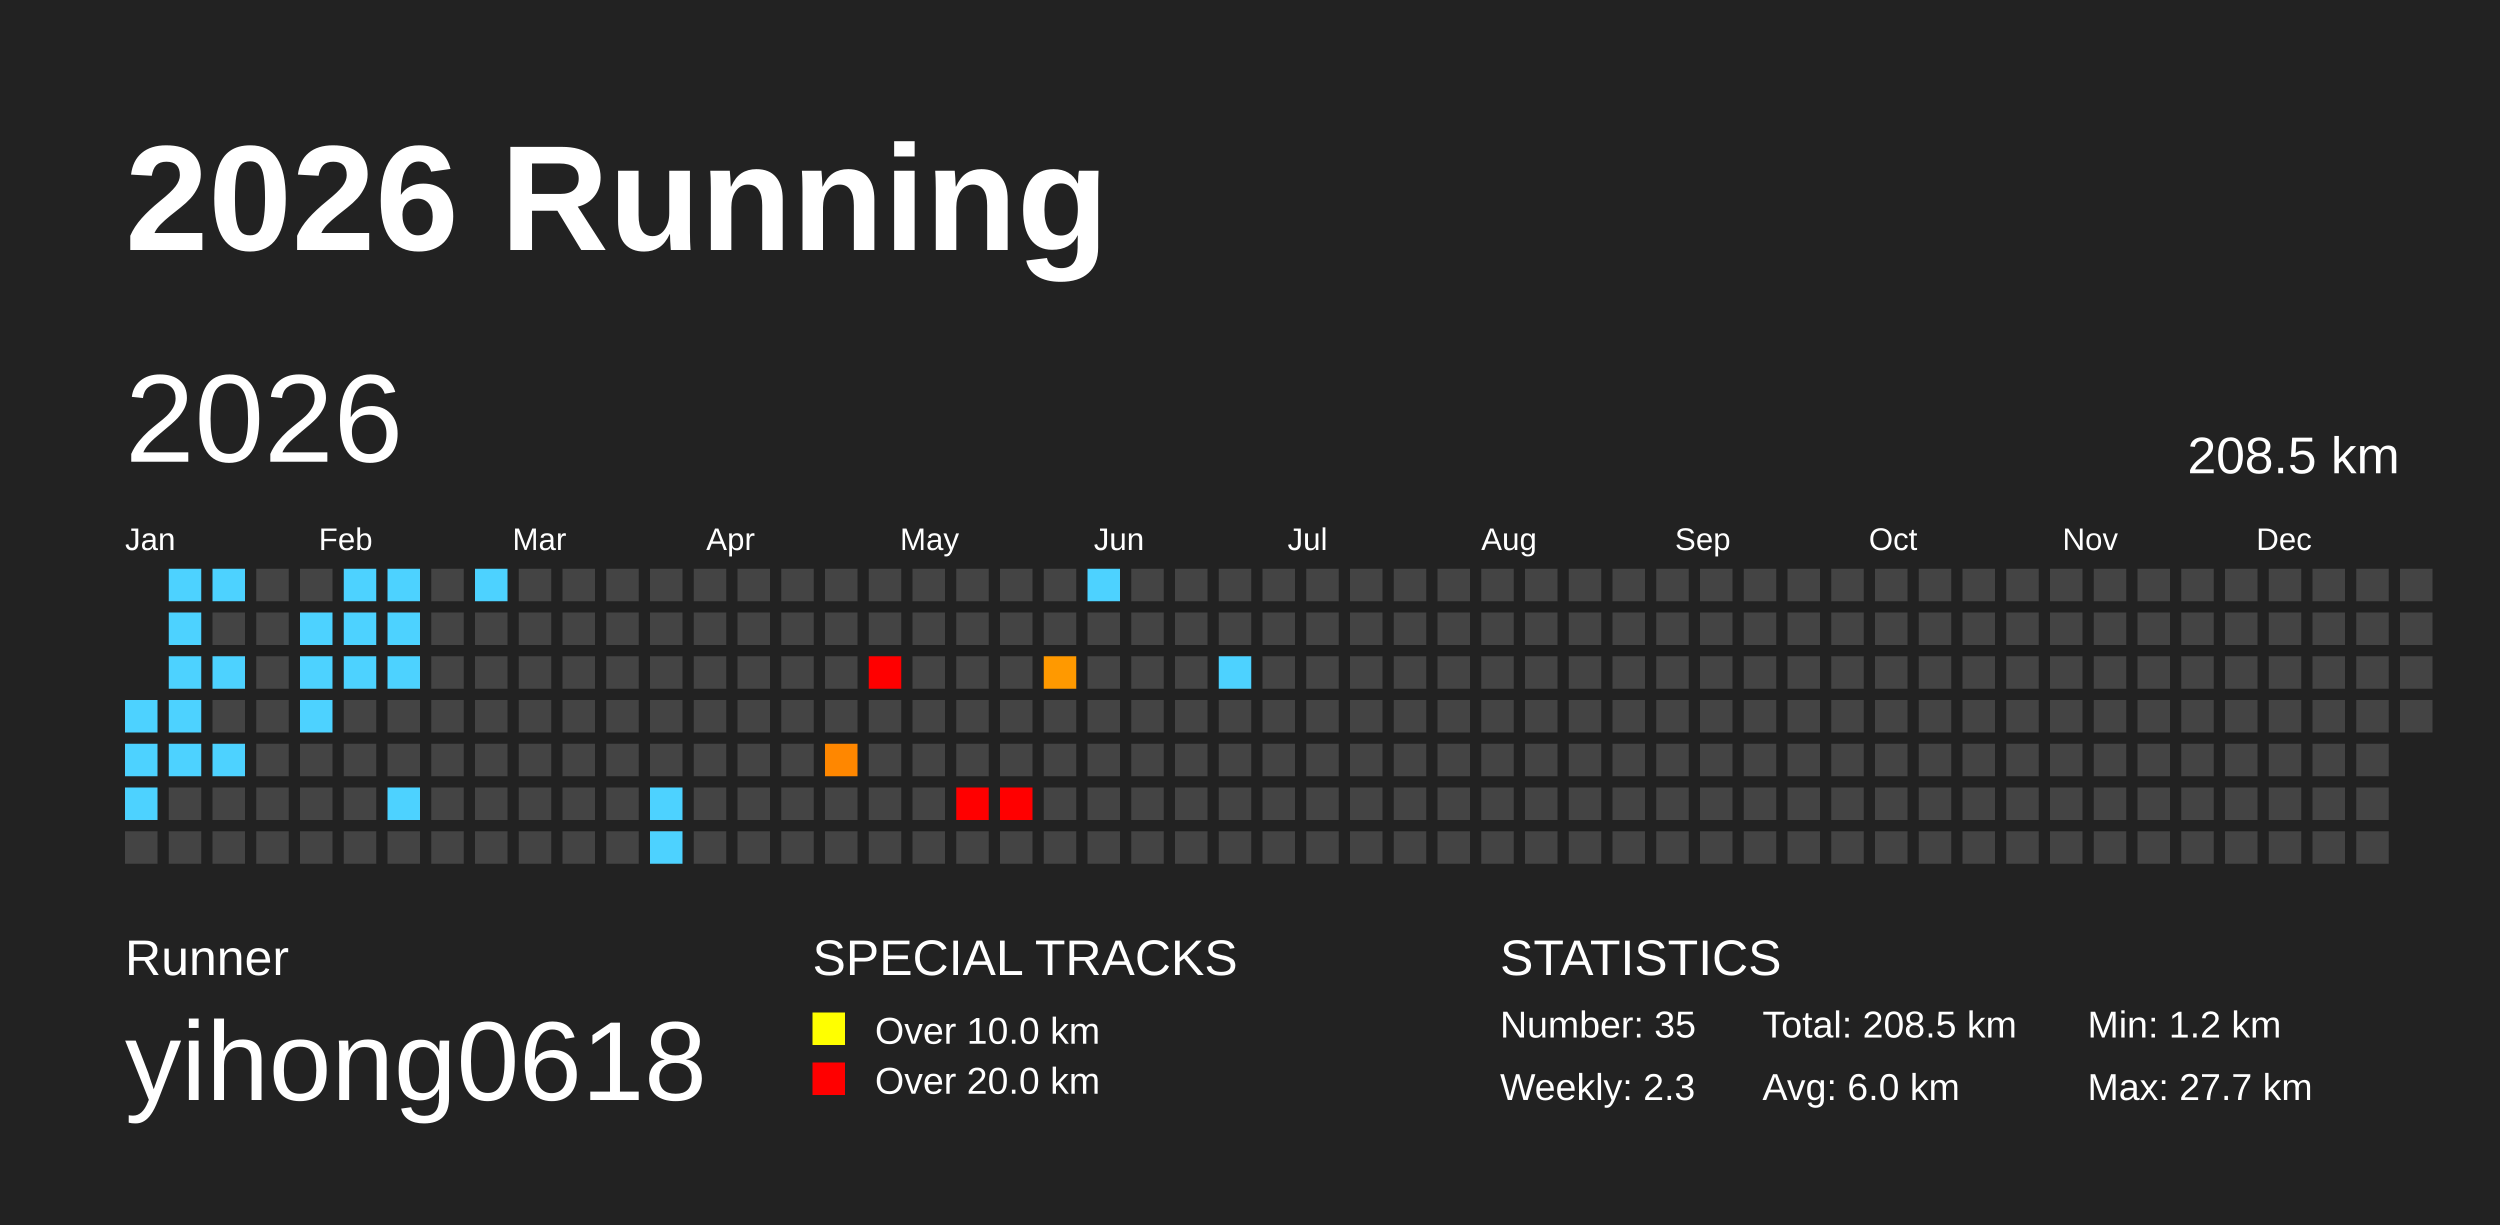
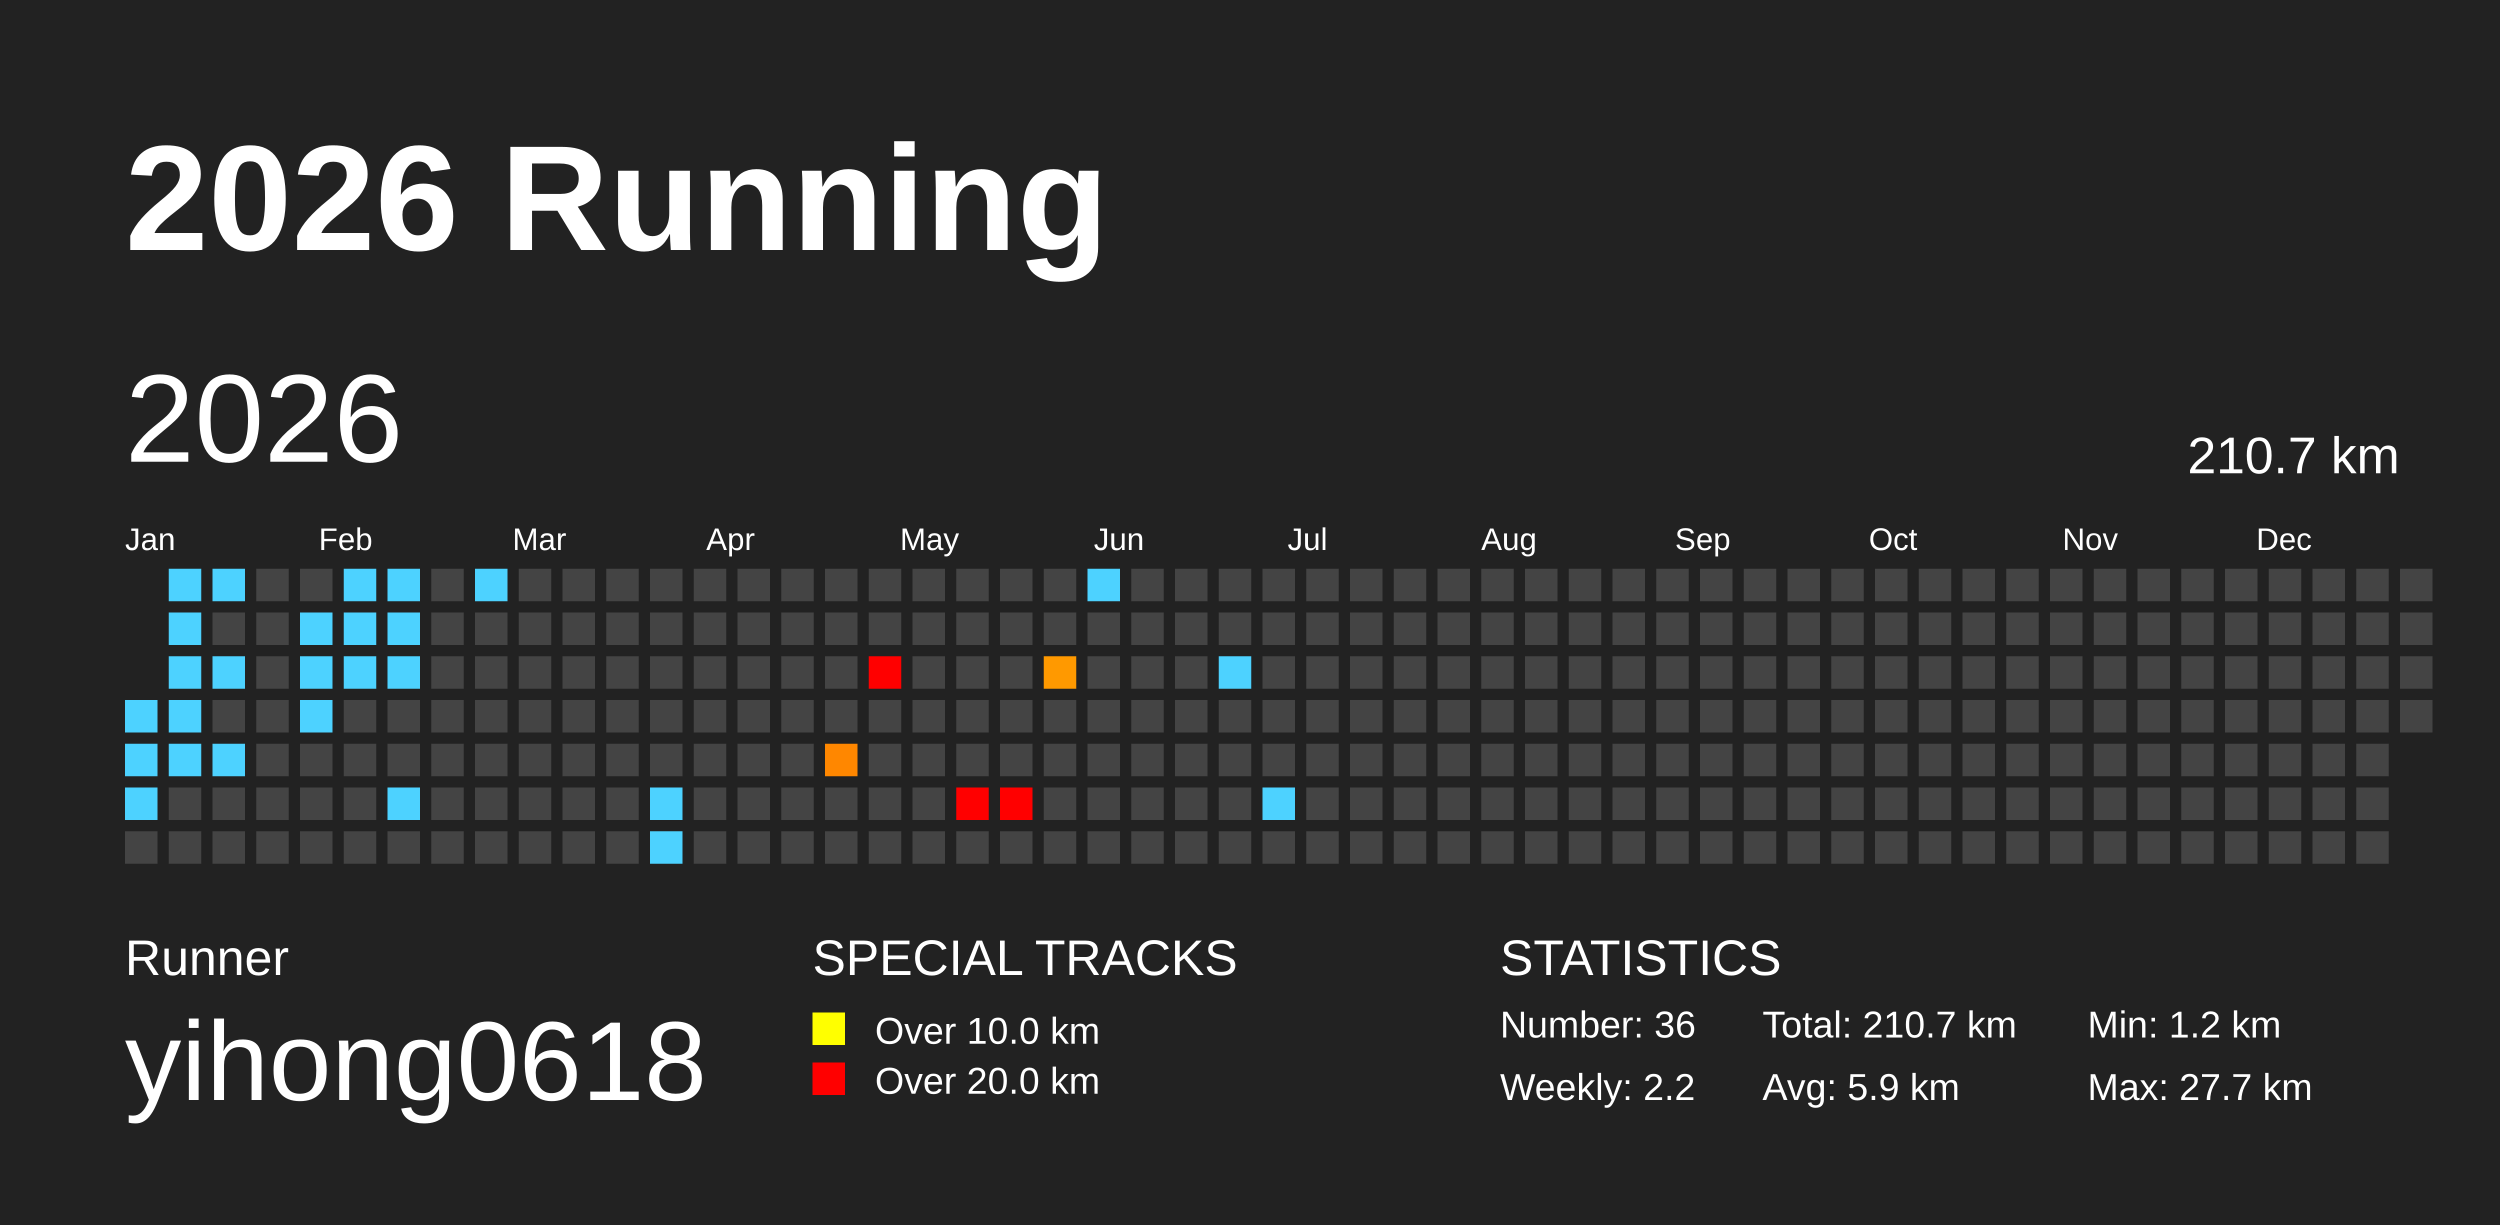
<svg xmlns="http://www.w3.org/2000/svg" baseProfile="full" height="98mm" version="1.1" viewBox="0,0,200,98" width="200mm">
  <defs />
  <rect fill="#222222" height="98" width="200" x="0" y="0" />
  <text fill="#FFFFFF" style="font-size:12px; font-family:Arial; font-weight:bold;" x="10" y="20">2026 Running</text>
  <text fill="#FFFFFF" style="font-size:4px; font-family:Arial" x="10" y="78">Runner</text>
  <text fill="#FFFFFF" style="font-size:9px; font-family:Arial" x="10" y="88">yihong0618</text>
  <text fill="#FFFFFF" style="font-size:4px; font-family:Arial" x="65" y="78">SPECIAL TRACKS</text>
  <rect fill="yellow" height="2.6" width="2.6" x="65" y="81" />
  <text fill="#FFFFFF" style="font-size:3px; font-family:Arial" x="70" y="83.5">Over 10.0 km</text>
  <rect fill="red" height="2.6" width="2.6" x="65" y="85" />
  <text fill="#FFFFFF" style="font-size:3px; font-family:Arial" x="70" y="87.5">Over 20.0 km</text>
  <text fill="#FFFFFF" style="font-size:4px; font-family:Arial" x="120" y="78">STATISTICS</text>
-   <text fill="#FFFFFF" style="font-size:3px; font-family:Arial" x="120" y="83">Number: 35</text>
-   <text fill="#FFFFFF" style="font-size:3px; font-family:Arial" x="120" y="88">Weekly: 2.3</text>
-   <text fill="#FFFFFF" style="font-size:3px; font-family:Arial" x="141" y="83">Total: 208.5 km</text>
-   <text fill="#FFFFFF" style="font-size:3px; font-family:Arial" x="141" y="88">Avg: 6.0 km</text>
+   <text fill="#FFFFFF" style="font-size:3px; font-family:Arial" x="120" y="83">Number: 36</text>
+   <text fill="#FFFFFF" style="font-size:3px; font-family:Arial" x="120" y="88">Weekly: 2.2</text>
+   <text fill="#FFFFFF" style="font-size:3px; font-family:Arial" x="141" y="83">Total: 210.7 km</text>
+   <text fill="#FFFFFF" style="font-size:3px; font-family:Arial" x="141" y="88">Avg: 5.9 km</text>
  <text fill="#FFFFFF" style="font-size:3px; font-family:Arial" x="167" y="83">Min: 1.2 km</text>
  <text fill="#FFFFFF" style="font-size:3px; font-family:Arial" x="167" y="88">Max: 27.7 km</text>
  <text dominant-baseline="hanging" fill="#FFFFFF" style="font-size:10.0px; font-family:Arial;" x="10" y="30">2026</text>
-   <text dominant-baseline="hanging" fill="#FFFFFF" style="font-size:4.125px; font-family:Arial;" x="175" y="35">208.5 km</text>
+   <text dominant-baseline="hanging" fill="#FFFFFF" style="font-size:4.125px; font-family:Arial;" x="175" y="35">210.7 km</text>
  <text fill="#FFFFFF" style="font-size:2.5px; font-family:Arial" x="10.0" y="44">Jan</text>
  <text fill="#FFFFFF" style="font-size:2.5px; font-family:Arial" x="25.5" y="44">Feb</text>
  <text fill="#FFFFFF" style="font-size:2.5px; font-family:Arial" x="41.0" y="44">Mar</text>
  <text fill="#FFFFFF" style="font-size:2.5px; font-family:Arial" x="56.5" y="44">Apr</text>
  <text fill="#FFFFFF" style="font-size:2.5px; font-family:Arial" x="72.0" y="44">May</text>
  <text fill="#FFFFFF" style="font-size:2.5px; font-family:Arial" x="87.5" y="44">Jun</text>
  <text fill="#FFFFFF" style="font-size:2.5px; font-family:Arial" x="103.0" y="44">Jul</text>
  <text fill="#FFFFFF" style="font-size:2.5px; font-family:Arial" x="118.5" y="44">Aug</text>
  <text fill="#FFFFFF" style="font-size:2.5px; font-family:Arial" x="134.0" y="44">Sep</text>
  <text fill="#FFFFFF" style="font-size:2.5px; font-family:Arial" x="149.5" y="44">Oct</text>
  <text fill="#FFFFFF" style="font-size:2.5px; font-family:Arial" x="165.0" y="44">Nov</text>
  <text fill="#FFFFFF" style="font-size:2.5px; font-family:Arial" x="180.5" y="44">Dec</text>
  <rect fill="#4dd2ff" height="2.6" width="2.6" x="10.0" y="56.0" />
  <rect fill="#4dd2ff" height="2.6" width="2.6" x="10.0" y="59.5" />
  <rect fill="#4dd2ff" height="2.6" width="2.6" x="10.0" y="63.0" />
  <rect fill="#444444" height="2.6" width="2.6" x="10.0" y="66.5" />
  <rect fill="#4dd2ff" height="2.6" width="2.6" x="13.5" y="45.5" />
  <rect fill="#4dd2ff" height="2.6" width="2.6" x="13.5" y="49.0" />
  <rect fill="#4dd2ff" height="2.6" width="2.6" x="13.5" y="52.5" />
  <rect fill="#4dd2ff" height="2.6" width="2.6" x="13.5" y="56.0" />
  <rect fill="#4dd2ff" height="2.6" width="2.6" x="13.5" y="59.5" />
  <rect fill="#444444" height="2.6" width="2.6" x="13.5" y="63.0" />
  <rect fill="#444444" height="2.6" width="2.6" x="13.5" y="66.5" />
  <rect fill="#4dd2ff" height="2.6" width="2.6" x="17.0" y="45.5" />
  <rect fill="#444444" height="2.6" width="2.6" x="17.0" y="49.0" />
  <rect fill="#4dd2ff" height="2.6" width="2.6" x="17.0" y="52.5" />
  <rect fill="#444444" height="2.6" width="2.6" x="17.0" y="56.0" />
  <rect fill="#4dd2ff" height="2.6" width="2.6" x="17.0" y="59.5" />
  <rect fill="#444444" height="2.6" width="2.6" x="17.0" y="63.0" />
  <rect fill="#444444" height="2.6" width="2.6" x="17.0" y="66.5" />
  <rect fill="#444444" height="2.6" width="2.6" x="20.5" y="45.5" />
  <rect fill="#444444" height="2.6" width="2.6" x="20.5" y="49.0" />
  <rect fill="#444444" height="2.6" width="2.6" x="20.5" y="52.5" />
  <rect fill="#444444" height="2.6" width="2.6" x="20.5" y="56.0" />
  <rect fill="#444444" height="2.6" width="2.6" x="20.5" y="59.5" />
  <rect fill="#444444" height="2.6" width="2.6" x="20.5" y="63.0" />
  <rect fill="#444444" height="2.6" width="2.6" x="20.5" y="66.5" />
  <rect fill="#444444" height="2.6" width="2.6" x="24.0" y="45.5" />
  <rect fill="#4dd2ff" height="2.6" width="2.6" x="24.0" y="49.0" />
  <rect fill="#4dd2ff" height="2.6" width="2.6" x="24.0" y="52.5" />
  <rect fill="#4dd2ff" height="2.6" width="2.6" x="24.0" y="56.0" />
  <rect fill="#444444" height="2.6" width="2.6" x="24.0" y="59.5" />
  <rect fill="#444444" height="2.6" width="2.6" x="24.0" y="63.0" />
  <rect fill="#444444" height="2.6" width="2.6" x="24.0" y="66.5" />
  <rect fill="#4dd2ff" height="2.6" width="2.6" x="27.5" y="45.5" />
  <rect fill="#4dd2ff" height="2.6" width="2.6" x="27.5" y="49.0" />
  <rect fill="#4dd2ff" height="2.6" width="2.6" x="27.5" y="52.5" />
  <rect fill="#444444" height="2.6" width="2.6" x="27.5" y="56.0" />
  <rect fill="#444444" height="2.6" width="2.6" x="27.5" y="59.5" />
  <rect fill="#444444" height="2.6" width="2.6" x="27.5" y="63.0" />
  <rect fill="#444444" height="2.6" width="2.6" x="27.5" y="66.5" />
  <rect fill="#4dd2ff" height="2.6" width="2.6" x="31.0" y="45.5" />
  <rect fill="#4dd2ff" height="2.6" width="2.6" x="31.0" y="49.0" />
  <rect fill="#4dd2ff" height="2.6" width="2.6" x="31.0" y="52.5" />
  <rect fill="#444444" height="2.6" width="2.6" x="31.0" y="56.0" />
  <rect fill="#444444" height="2.6" width="2.6" x="31.0" y="59.5" />
  <rect fill="#4dd2ff" height="2.6" width="2.6" x="31.0" y="63.0" />
  <rect fill="#444444" height="2.6" width="2.6" x="31.0" y="66.5" />
  <rect fill="#444444" height="2.6" width="2.6" x="34.5" y="45.5" />
  <rect fill="#444444" height="2.6" width="2.6" x="34.5" y="49.0" />
  <rect fill="#444444" height="2.6" width="2.6" x="34.5" y="52.5" />
  <rect fill="#444444" height="2.6" width="2.6" x="34.5" y="56.0" />
  <rect fill="#444444" height="2.6" width="2.6" x="34.5" y="59.5" />
  <rect fill="#444444" height="2.6" width="2.6" x="34.5" y="63.0" />
  <rect fill="#444444" height="2.6" width="2.6" x="34.5" y="66.5" />
  <rect fill="#4dd2ff" height="2.6" width="2.6" x="38.0" y="45.5" />
  <rect fill="#444444" height="2.6" width="2.6" x="38.0" y="49.0" />
  <rect fill="#444444" height="2.6" width="2.6" x="38.0" y="52.5" />
  <rect fill="#444444" height="2.6" width="2.6" x="38.0" y="56.0" />
  <rect fill="#444444" height="2.6" width="2.6" x="38.0" y="59.5" />
  <rect fill="#444444" height="2.6" width="2.6" x="38.0" y="63.0" />
  <rect fill="#444444" height="2.6" width="2.6" x="38.0" y="66.5" />
  <rect fill="#444444" height="2.6" width="2.6" x="41.5" y="45.5" />
  <rect fill="#444444" height="2.6" width="2.6" x="41.5" y="49.0" />
  <rect fill="#444444" height="2.6" width="2.6" x="41.5" y="52.5" />
  <rect fill="#444444" height="2.6" width="2.6" x="41.5" y="56.0" />
  <rect fill="#444444" height="2.6" width="2.6" x="41.5" y="59.5" />
  <rect fill="#444444" height="2.6" width="2.6" x="41.5" y="63.0" />
  <rect fill="#444444" height="2.6" width="2.6" x="41.5" y="66.5" />
  <rect fill="#444444" height="2.6" width="2.6" x="45.0" y="45.5" />
  <rect fill="#444444" height="2.6" width="2.6" x="45.0" y="49.0" />
  <rect fill="#444444" height="2.6" width="2.6" x="45.0" y="52.5" />
  <rect fill="#444444" height="2.6" width="2.6" x="45.0" y="56.0" />
  <rect fill="#444444" height="2.6" width="2.6" x="45.0" y="59.5" />
  <rect fill="#444444" height="2.6" width="2.6" x="45.0" y="63.0" />
  <rect fill="#444444" height="2.6" width="2.6" x="45.0" y="66.5" />
  <rect fill="#444444" height="2.6" width="2.6" x="48.5" y="45.5" />
  <rect fill="#444444" height="2.6" width="2.6" x="48.5" y="49.0" />
  <rect fill="#444444" height="2.6" width="2.6" x="48.5" y="52.5" />
  <rect fill="#444444" height="2.6" width="2.6" x="48.5" y="56.0" />
  <rect fill="#444444" height="2.6" width="2.6" x="48.5" y="59.5" />
  <rect fill="#444444" height="2.6" width="2.6" x="48.5" y="63.0" />
  <rect fill="#444444" height="2.6" width="2.6" x="48.5" y="66.5" />
  <rect fill="#444444" height="2.6" width="2.6" x="52.0" y="45.5" />
  <rect fill="#444444" height="2.6" width="2.6" x="52.0" y="49.0" />
  <rect fill="#444444" height="2.6" width="2.6" x="52.0" y="52.5" />
  <rect fill="#444444" height="2.6" width="2.6" x="52.0" y="56.0" />
  <rect fill="#444444" height="2.6" width="2.6" x="52.0" y="59.5" />
  <rect fill="#4dd2ff" height="2.6" width="2.6" x="52.0" y="63.0" />
  <rect fill="#4dd2ff" height="2.6" width="2.6" x="52.0" y="66.5" />
  <rect fill="#444444" height="2.6" width="2.6" x="55.5" y="45.5" />
  <rect fill="#444444" height="2.6" width="2.6" x="55.5" y="49.0" />
  <rect fill="#444444" height="2.6" width="2.6" x="55.5" y="52.5" />
  <rect fill="#444444" height="2.6" width="2.6" x="55.5" y="56.0" />
  <rect fill="#444444" height="2.6" width="2.6" x="55.5" y="59.5" />
  <rect fill="#444444" height="2.6" width="2.6" x="55.5" y="63.0" />
  <rect fill="#444444" height="2.6" width="2.6" x="55.5" y="66.5" />
  <rect fill="#444444" height="2.6" width="2.6" x="59.0" y="45.5" />
  <rect fill="#444444" height="2.6" width="2.6" x="59.0" y="49.0" />
  <rect fill="#444444" height="2.6" width="2.6" x="59.0" y="52.5" />
  <rect fill="#444444" height="2.6" width="2.6" x="59.0" y="56.0" />
  <rect fill="#444444" height="2.6" width="2.6" x="59.0" y="59.5" />
  <rect fill="#444444" height="2.6" width="2.6" x="59.0" y="63.0" />
  <rect fill="#444444" height="2.6" width="2.6" x="59.0" y="66.5" />
  <rect fill="#444444" height="2.6" width="2.6" x="62.5" y="45.5" />
  <rect fill="#444444" height="2.6" width="2.6" x="62.5" y="49.0" />
  <rect fill="#444444" height="2.6" width="2.6" x="62.5" y="52.5" />
  <rect fill="#444444" height="2.6" width="2.6" x="62.5" y="56.0" />
  <rect fill="#444444" height="2.6" width="2.6" x="62.5" y="59.5" />
  <rect fill="#444444" height="2.6" width="2.6" x="62.5" y="63.0" />
  <rect fill="#444444" height="2.6" width="2.6" x="62.5" y="66.5" />
  <rect fill="#444444" height="2.6" width="2.6" x="66.0" y="45.5" />
  <rect fill="#444444" height="2.6" width="2.6" x="66.0" y="49.0" />
  <rect fill="#444444" height="2.6" width="2.6" x="66.0" y="52.5" />
  <rect fill="#444444" height="2.6" width="2.6" x="66.0" y="56.0" />
  <rect fill="#ff8700" height="2.6" width="2.6" x="66.0" y="59.5" />
  <rect fill="#444444" height="2.6" width="2.6" x="66.0" y="63.0" />
  <rect fill="#444444" height="2.6" width="2.6" x="66.0" y="66.5" />
  <rect fill="#444444" height="2.6" width="2.6" x="69.5" y="45.5" />
  <rect fill="#444444" height="2.6" width="2.6" x="69.5" y="49.0" />
  <rect fill="red" height="2.6" width="2.6" x="69.5" y="52.5" />
  <rect fill="#444444" height="2.6" width="2.6" x="69.5" y="56.0" />
  <rect fill="#444444" height="2.6" width="2.6" x="69.5" y="59.5" />
  <rect fill="#444444" height="2.6" width="2.6" x="69.5" y="63.0" />
  <rect fill="#444444" height="2.6" width="2.6" x="69.5" y="66.5" />
  <rect fill="#444444" height="2.6" width="2.6" x="73.0" y="45.5" />
  <rect fill="#444444" height="2.6" width="2.6" x="73.0" y="49.0" />
  <rect fill="#444444" height="2.6" width="2.6" x="73.0" y="52.5" />
  <rect fill="#444444" height="2.6" width="2.6" x="73.0" y="56.0" />
  <rect fill="#444444" height="2.6" width="2.6" x="73.0" y="59.5" />
  <rect fill="#444444" height="2.6" width="2.6" x="73.0" y="63.0" />
  <rect fill="#444444" height="2.6" width="2.6" x="73.0" y="66.5" />
  <rect fill="#444444" height="2.6" width="2.6" x="76.5" y="45.5" />
  <rect fill="#444444" height="2.6" width="2.6" x="76.5" y="49.0" />
  <rect fill="#444444" height="2.6" width="2.6" x="76.5" y="52.5" />
  <rect fill="#444444" height="2.6" width="2.6" x="76.5" y="56.0" />
  <rect fill="#444444" height="2.6" width="2.6" x="76.5" y="59.5" />
  <rect fill="red" height="2.6" width="2.6" x="76.5" y="63.0" />
  <rect fill="#444444" height="2.6" width="2.6" x="76.5" y="66.5" />
  <rect fill="#444444" height="2.6" width="2.6" x="80.0" y="45.5" />
  <rect fill="#444444" height="2.6" width="2.6" x="80.0" y="49.0" />
  <rect fill="#444444" height="2.6" width="2.6" x="80.0" y="52.5" />
  <rect fill="#444444" height="2.6" width="2.6" x="80.0" y="56.0" />
  <rect fill="#444444" height="2.6" width="2.6" x="80.0" y="59.5" />
  <rect fill="red" height="2.6" width="2.6" x="80.0" y="63.0" />
  <rect fill="#444444" height="2.6" width="2.6" x="80.0" y="66.5" />
  <rect fill="#444444" height="2.6" width="2.6" x="83.5" y="45.5" />
  <rect fill="#444444" height="2.6" width="2.6" x="83.5" y="49.0" />
  <rect fill="#ff9900" height="2.6" width="2.6" x="83.5" y="52.5" />
  <rect fill="#444444" height="2.6" width="2.6" x="83.5" y="56.0" />
  <rect fill="#444444" height="2.6" width="2.6" x="83.5" y="59.5" />
  <rect fill="#444444" height="2.6" width="2.6" x="83.5" y="63.0" />
  <rect fill="#444444" height="2.6" width="2.6" x="83.5" y="66.5" />
  <rect fill="#4dd2ff" height="2.6" width="2.6" x="87.0" y="45.5" />
  <rect fill="#444444" height="2.6" width="2.6" x="87.0" y="49.0" />
  <rect fill="#444444" height="2.6" width="2.6" x="87.0" y="52.5" />
  <rect fill="#444444" height="2.6" width="2.6" x="87.0" y="56.0" />
  <rect fill="#444444" height="2.6" width="2.6" x="87.0" y="59.5" />
  <rect fill="#444444" height="2.6" width="2.6" x="87.0" y="63.0" />
  <rect fill="#444444" height="2.6" width="2.6" x="87.0" y="66.5" />
  <rect fill="#444444" height="2.6" width="2.6" x="90.5" y="45.5" />
  <rect fill="#444444" height="2.6" width="2.6" x="90.5" y="49.0" />
  <rect fill="#444444" height="2.6" width="2.6" x="90.5" y="52.5" />
  <rect fill="#444444" height="2.6" width="2.6" x="90.5" y="56.0" />
  <rect fill="#444444" height="2.6" width="2.6" x="90.5" y="59.5" />
  <rect fill="#444444" height="2.6" width="2.6" x="90.5" y="63.0" />
  <rect fill="#444444" height="2.6" width="2.6" x="90.5" y="66.5" />
  <rect fill="#444444" height="2.6" width="2.6" x="94.0" y="45.5" />
  <rect fill="#444444" height="2.6" width="2.6" x="94.0" y="49.0" />
  <rect fill="#444444" height="2.6" width="2.6" x="94.0" y="52.5" />
  <rect fill="#444444" height="2.6" width="2.6" x="94.0" y="56.0" />
  <rect fill="#444444" height="2.6" width="2.6" x="94.0" y="59.5" />
  <rect fill="#444444" height="2.6" width="2.6" x="94.0" y="63.0" />
  <rect fill="#444444" height="2.6" width="2.6" x="94.0" y="66.5" />
  <rect fill="#444444" height="2.6" width="2.6" x="97.5" y="45.5" />
  <rect fill="#444444" height="2.6" width="2.6" x="97.5" y="49.0" />
  <rect fill="#4dd2ff" height="2.6" width="2.6" x="97.5" y="52.5" />
  <rect fill="#444444" height="2.6" width="2.6" x="97.5" y="56.0" />
  <rect fill="#444444" height="2.6" width="2.6" x="97.5" y="59.5" />
  <rect fill="#444444" height="2.6" width="2.6" x="97.5" y="63.0" />
  <rect fill="#444444" height="2.6" width="2.6" x="97.5" y="66.5" />
  <rect fill="#444444" height="2.6" width="2.6" x="101.0" y="45.5" />
  <rect fill="#444444" height="2.6" width="2.6" x="101.0" y="49.0" />
  <rect fill="#444444" height="2.6" width="2.6" x="101.0" y="52.5" />
  <rect fill="#444444" height="2.6" width="2.6" x="101.0" y="56.0" />
  <rect fill="#444444" height="2.6" width="2.6" x="101.0" y="59.5" />
-   <rect fill="#444444" height="2.6" width="2.6" x="101.0" y="63.0" />
+   <rect fill="#4dd2ff" height="2.6" width="2.6" x="101.0" y="63.0" />
  <rect fill="#444444" height="2.6" width="2.6" x="101.0" y="66.5" />
  <rect fill="#444444" height="2.6" width="2.6" x="104.5" y="45.5" />
  <rect fill="#444444" height="2.6" width="2.6" x="104.5" y="49.0" />
  <rect fill="#444444" height="2.6" width="2.6" x="104.5" y="52.5" />
  <rect fill="#444444" height="2.6" width="2.6" x="104.5" y="56.0" />
  <rect fill="#444444" height="2.6" width="2.6" x="104.5" y="59.5" />
  <rect fill="#444444" height="2.6" width="2.6" x="104.5" y="63.0" />
  <rect fill="#444444" height="2.6" width="2.6" x="104.5" y="66.5" />
  <rect fill="#444444" height="2.6" width="2.6" x="108.0" y="45.5" />
  <rect fill="#444444" height="2.6" width="2.6" x="108.0" y="49.0" />
  <rect fill="#444444" height="2.6" width="2.6" x="108.0" y="52.5" />
  <rect fill="#444444" height="2.6" width="2.6" x="108.0" y="56.0" />
  <rect fill="#444444" height="2.6" width="2.6" x="108.0" y="59.5" />
  <rect fill="#444444" height="2.6" width="2.6" x="108.0" y="63.0" />
  <rect fill="#444444" height="2.6" width="2.6" x="108.0" y="66.5" />
  <rect fill="#444444" height="2.6" width="2.6" x="111.5" y="45.5" />
  <rect fill="#444444" height="2.6" width="2.6" x="111.5" y="49.0" />
  <rect fill="#444444" height="2.6" width="2.6" x="111.5" y="52.5" />
  <rect fill="#444444" height="2.6" width="2.6" x="111.5" y="56.0" />
  <rect fill="#444444" height="2.6" width="2.6" x="111.5" y="59.5" />
  <rect fill="#444444" height="2.6" width="2.6" x="111.5" y="63.0" />
  <rect fill="#444444" height="2.6" width="2.6" x="111.5" y="66.5" />
  <rect fill="#444444" height="2.6" width="2.6" x="115.0" y="45.5" />
  <rect fill="#444444" height="2.6" width="2.6" x="115.0" y="49.0" />
  <rect fill="#444444" height="2.6" width="2.6" x="115.0" y="52.5" />
  <rect fill="#444444" height="2.6" width="2.6" x="115.0" y="56.0" />
  <rect fill="#444444" height="2.6" width="2.6" x="115.0" y="59.5" />
  <rect fill="#444444" height="2.6" width="2.6" x="115.0" y="63.0" />
  <rect fill="#444444" height="2.6" width="2.6" x="115.0" y="66.5" />
  <rect fill="#444444" height="2.6" width="2.6" x="118.5" y="45.5" />
  <rect fill="#444444" height="2.6" width="2.6" x="118.5" y="49.0" />
  <rect fill="#444444" height="2.6" width="2.6" x="118.5" y="52.5" />
  <rect fill="#444444" height="2.6" width="2.6" x="118.5" y="56.0" />
  <rect fill="#444444" height="2.6" width="2.6" x="118.5" y="59.5" />
  <rect fill="#444444" height="2.6" width="2.6" x="118.5" y="63.0" />
  <rect fill="#444444" height="2.6" width="2.6" x="118.5" y="66.5" />
  <rect fill="#444444" height="2.6" width="2.6" x="122.0" y="45.5" />
  <rect fill="#444444" height="2.6" width="2.6" x="122.0" y="49.0" />
  <rect fill="#444444" height="2.6" width="2.6" x="122.0" y="52.5" />
  <rect fill="#444444" height="2.6" width="2.6" x="122.0" y="56.0" />
  <rect fill="#444444" height="2.6" width="2.6" x="122.0" y="59.5" />
  <rect fill="#444444" height="2.6" width="2.6" x="122.0" y="63.0" />
  <rect fill="#444444" height="2.6" width="2.6" x="122.0" y="66.5" />
  <rect fill="#444444" height="2.6" width="2.6" x="125.5" y="45.5" />
  <rect fill="#444444" height="2.6" width="2.6" x="125.5" y="49.0" />
  <rect fill="#444444" height="2.6" width="2.6" x="125.5" y="52.5" />
  <rect fill="#444444" height="2.6" width="2.6" x="125.5" y="56.0" />
  <rect fill="#444444" height="2.6" width="2.6" x="125.5" y="59.5" />
  <rect fill="#444444" height="2.6" width="2.6" x="125.5" y="63.0" />
  <rect fill="#444444" height="2.6" width="2.6" x="125.5" y="66.5" />
  <rect fill="#444444" height="2.6" width="2.6" x="129.0" y="45.5" />
  <rect fill="#444444" height="2.6" width="2.6" x="129.0" y="49.0" />
  <rect fill="#444444" height="2.6" width="2.6" x="129.0" y="52.5" />
  <rect fill="#444444" height="2.6" width="2.6" x="129.0" y="56.0" />
  <rect fill="#444444" height="2.6" width="2.6" x="129.0" y="59.5" />
  <rect fill="#444444" height="2.6" width="2.6" x="129.0" y="63.0" />
  <rect fill="#444444" height="2.6" width="2.6" x="129.0" y="66.5" />
  <rect fill="#444444" height="2.6" width="2.6" x="132.5" y="45.5" />
  <rect fill="#444444" height="2.6" width="2.6" x="132.5" y="49.0" />
  <rect fill="#444444" height="2.6" width="2.6" x="132.5" y="52.5" />
  <rect fill="#444444" height="2.6" width="2.6" x="132.5" y="56.0" />
  <rect fill="#444444" height="2.6" width="2.6" x="132.5" y="59.5" />
  <rect fill="#444444" height="2.6" width="2.6" x="132.5" y="63.0" />
  <rect fill="#444444" height="2.6" width="2.6" x="132.5" y="66.5" />
  <rect fill="#444444" height="2.6" width="2.6" x="136.0" y="45.5" />
  <rect fill="#444444" height="2.6" width="2.6" x="136.0" y="49.0" />
  <rect fill="#444444" height="2.6" width="2.6" x="136.0" y="52.5" />
  <rect fill="#444444" height="2.6" width="2.6" x="136.0" y="56.0" />
  <rect fill="#444444" height="2.6" width="2.6" x="136.0" y="59.5" />
  <rect fill="#444444" height="2.6" width="2.6" x="136.0" y="63.0" />
  <rect fill="#444444" height="2.6" width="2.6" x="136.0" y="66.5" />
  <rect fill="#444444" height="2.6" width="2.6" x="139.5" y="45.5" />
  <rect fill="#444444" height="2.6" width="2.6" x="139.5" y="49.0" />
  <rect fill="#444444" height="2.6" width="2.6" x="139.5" y="52.5" />
  <rect fill="#444444" height="2.6" width="2.6" x="139.5" y="56.0" />
  <rect fill="#444444" height="2.6" width="2.6" x="139.5" y="59.5" />
  <rect fill="#444444" height="2.6" width="2.6" x="139.5" y="63.0" />
  <rect fill="#444444" height="2.6" width="2.6" x="139.5" y="66.5" />
  <rect fill="#444444" height="2.6" width="2.6" x="143.0" y="45.5" />
  <rect fill="#444444" height="2.6" width="2.6" x="143.0" y="49.0" />
  <rect fill="#444444" height="2.6" width="2.6" x="143.0" y="52.5" />
  <rect fill="#444444" height="2.6" width="2.6" x="143.0" y="56.0" />
  <rect fill="#444444" height="2.6" width="2.6" x="143.0" y="59.5" />
  <rect fill="#444444" height="2.6" width="2.6" x="143.0" y="63.0" />
  <rect fill="#444444" height="2.6" width="2.6" x="143.0" y="66.5" />
  <rect fill="#444444" height="2.6" width="2.6" x="146.5" y="45.5" />
  <rect fill="#444444" height="2.6" width="2.6" x="146.5" y="49.0" />
  <rect fill="#444444" height="2.6" width="2.6" x="146.5" y="52.5" />
  <rect fill="#444444" height="2.6" width="2.6" x="146.5" y="56.0" />
  <rect fill="#444444" height="2.6" width="2.6" x="146.5" y="59.5" />
  <rect fill="#444444" height="2.6" width="2.6" x="146.5" y="63.0" />
  <rect fill="#444444" height="2.6" width="2.6" x="146.5" y="66.5" />
  <rect fill="#444444" height="2.6" width="2.6" x="150.0" y="45.5" />
  <rect fill="#444444" height="2.6" width="2.6" x="150.0" y="49.0" />
  <rect fill="#444444" height="2.6" width="2.6" x="150.0" y="52.5" />
  <rect fill="#444444" height="2.6" width="2.6" x="150.0" y="56.0" />
  <rect fill="#444444" height="2.6" width="2.6" x="150.0" y="59.5" />
  <rect fill="#444444" height="2.6" width="2.6" x="150.0" y="63.0" />
  <rect fill="#444444" height="2.6" width="2.6" x="150.0" y="66.5" />
  <rect fill="#444444" height="2.6" width="2.6" x="153.5" y="45.5" />
  <rect fill="#444444" height="2.6" width="2.6" x="153.5" y="49.0" />
  <rect fill="#444444" height="2.6" width="2.6" x="153.5" y="52.5" />
  <rect fill="#444444" height="2.6" width="2.6" x="153.5" y="56.0" />
  <rect fill="#444444" height="2.6" width="2.6" x="153.5" y="59.5" />
  <rect fill="#444444" height="2.6" width="2.6" x="153.5" y="63.0" />
  <rect fill="#444444" height="2.6" width="2.6" x="153.5" y="66.5" />
  <rect fill="#444444" height="2.6" width="2.6" x="157.0" y="45.5" />
  <rect fill="#444444" height="2.6" width="2.6" x="157.0" y="49.0" />
  <rect fill="#444444" height="2.6" width="2.6" x="157.0" y="52.5" />
  <rect fill="#444444" height="2.6" width="2.6" x="157.0" y="56.0" />
  <rect fill="#444444" height="2.6" width="2.6" x="157.0" y="59.5" />
  <rect fill="#444444" height="2.6" width="2.6" x="157.0" y="63.0" />
  <rect fill="#444444" height="2.6" width="2.6" x="157.0" y="66.5" />
  <rect fill="#444444" height="2.6" width="2.6" x="160.5" y="45.5" />
  <rect fill="#444444" height="2.6" width="2.6" x="160.5" y="49.0" />
  <rect fill="#444444" height="2.6" width="2.6" x="160.5" y="52.5" />
  <rect fill="#444444" height="2.6" width="2.6" x="160.5" y="56.0" />
  <rect fill="#444444" height="2.6" width="2.6" x="160.5" y="59.5" />
  <rect fill="#444444" height="2.6" width="2.6" x="160.5" y="63.0" />
  <rect fill="#444444" height="2.6" width="2.6" x="160.5" y="66.5" />
  <rect fill="#444444" height="2.6" width="2.6" x="164.0" y="45.5" />
  <rect fill="#444444" height="2.6" width="2.6" x="164.0" y="49.0" />
  <rect fill="#444444" height="2.6" width="2.6" x="164.0" y="52.5" />
  <rect fill="#444444" height="2.6" width="2.6" x="164.0" y="56.0" />
  <rect fill="#444444" height="2.6" width="2.6" x="164.0" y="59.5" />
  <rect fill="#444444" height="2.6" width="2.6" x="164.0" y="63.0" />
  <rect fill="#444444" height="2.6" width="2.6" x="164.0" y="66.5" />
  <rect fill="#444444" height="2.6" width="2.6" x="167.5" y="45.5" />
  <rect fill="#444444" height="2.6" width="2.6" x="167.5" y="49.0" />
  <rect fill="#444444" height="2.6" width="2.6" x="167.5" y="52.5" />
  <rect fill="#444444" height="2.6" width="2.6" x="167.5" y="56.0" />
  <rect fill="#444444" height="2.6" width="2.6" x="167.5" y="59.5" />
  <rect fill="#444444" height="2.6" width="2.6" x="167.5" y="63.0" />
  <rect fill="#444444" height="2.6" width="2.6" x="167.5" y="66.5" />
  <rect fill="#444444" height="2.6" width="2.6" x="171.0" y="45.5" />
  <rect fill="#444444" height="2.6" width="2.6" x="171.0" y="49.0" />
  <rect fill="#444444" height="2.6" width="2.6" x="171.0" y="52.5" />
  <rect fill="#444444" height="2.6" width="2.6" x="171.0" y="56.0" />
  <rect fill="#444444" height="2.6" width="2.6" x="171.0" y="59.5" />
  <rect fill="#444444" height="2.6" width="2.6" x="171.0" y="63.0" />
  <rect fill="#444444" height="2.6" width="2.6" x="171.0" y="66.5" />
  <rect fill="#444444" height="2.6" width="2.6" x="174.5" y="45.5" />
  <rect fill="#444444" height="2.6" width="2.6" x="174.5" y="49.0" />
  <rect fill="#444444" height="2.6" width="2.6" x="174.5" y="52.5" />
  <rect fill="#444444" height="2.6" width="2.6" x="174.5" y="56.0" />
  <rect fill="#444444" height="2.6" width="2.6" x="174.5" y="59.5" />
  <rect fill="#444444" height="2.6" width="2.6" x="174.5" y="63.0" />
  <rect fill="#444444" height="2.6" width="2.6" x="174.5" y="66.5" />
  <rect fill="#444444" height="2.6" width="2.6" x="178.0" y="45.5" />
  <rect fill="#444444" height="2.6" width="2.6" x="178.0" y="49.0" />
  <rect fill="#444444" height="2.6" width="2.6" x="178.0" y="52.5" />
  <rect fill="#444444" height="2.6" width="2.6" x="178.0" y="56.0" />
  <rect fill="#444444" height="2.6" width="2.6" x="178.0" y="59.5" />
  <rect fill="#444444" height="2.6" width="2.6" x="178.0" y="63.0" />
  <rect fill="#444444" height="2.6" width="2.6" x="178.0" y="66.5" />
  <rect fill="#444444" height="2.6" width="2.6" x="181.5" y="45.5" />
  <rect fill="#444444" height="2.6" width="2.6" x="181.5" y="49.0" />
  <rect fill="#444444" height="2.6" width="2.6" x="181.5" y="52.5" />
  <rect fill="#444444" height="2.6" width="2.6" x="181.5" y="56.0" />
  <rect fill="#444444" height="2.6" width="2.6" x="181.5" y="59.5" />
  <rect fill="#444444" height="2.6" width="2.6" x="181.5" y="63.0" />
  <rect fill="#444444" height="2.6" width="2.6" x="181.5" y="66.5" />
  <rect fill="#444444" height="2.6" width="2.6" x="185.0" y="45.5" />
  <rect fill="#444444" height="2.6" width="2.6" x="185.0" y="49.0" />
  <rect fill="#444444" height="2.6" width="2.6" x="185.0" y="52.5" />
  <rect fill="#444444" height="2.6" width="2.6" x="185.0" y="56.0" />
  <rect fill="#444444" height="2.6" width="2.6" x="185.0" y="59.5" />
  <rect fill="#444444" height="2.6" width="2.6" x="185.0" y="63.0" />
  <rect fill="#444444" height="2.6" width="2.6" x="185.0" y="66.5" />
  <rect fill="#444444" height="2.6" width="2.6" x="188.5" y="45.5" />
  <rect fill="#444444" height="2.6" width="2.6" x="188.5" y="49.0" />
  <rect fill="#444444" height="2.6" width="2.6" x="188.5" y="52.5" />
  <rect fill="#444444" height="2.6" width="2.6" x="188.5" y="56.0" />
  <rect fill="#444444" height="2.6" width="2.6" x="188.5" y="59.5" />
  <rect fill="#444444" height="2.6" width="2.6" x="188.5" y="63.0" />
  <rect fill="#444444" height="2.6" width="2.6" x="188.5" y="66.5" />
  <rect fill="#444444" height="2.6" width="2.6" x="192.0" y="45.5" />
  <rect fill="#444444" height="2.6" width="2.6" x="192.0" y="49.0" />
  <rect fill="#444444" height="2.6" width="2.6" x="192.0" y="52.5" />
  <rect fill="#444444" height="2.6" width="2.6" x="192.0" y="56.0" />
</svg>
